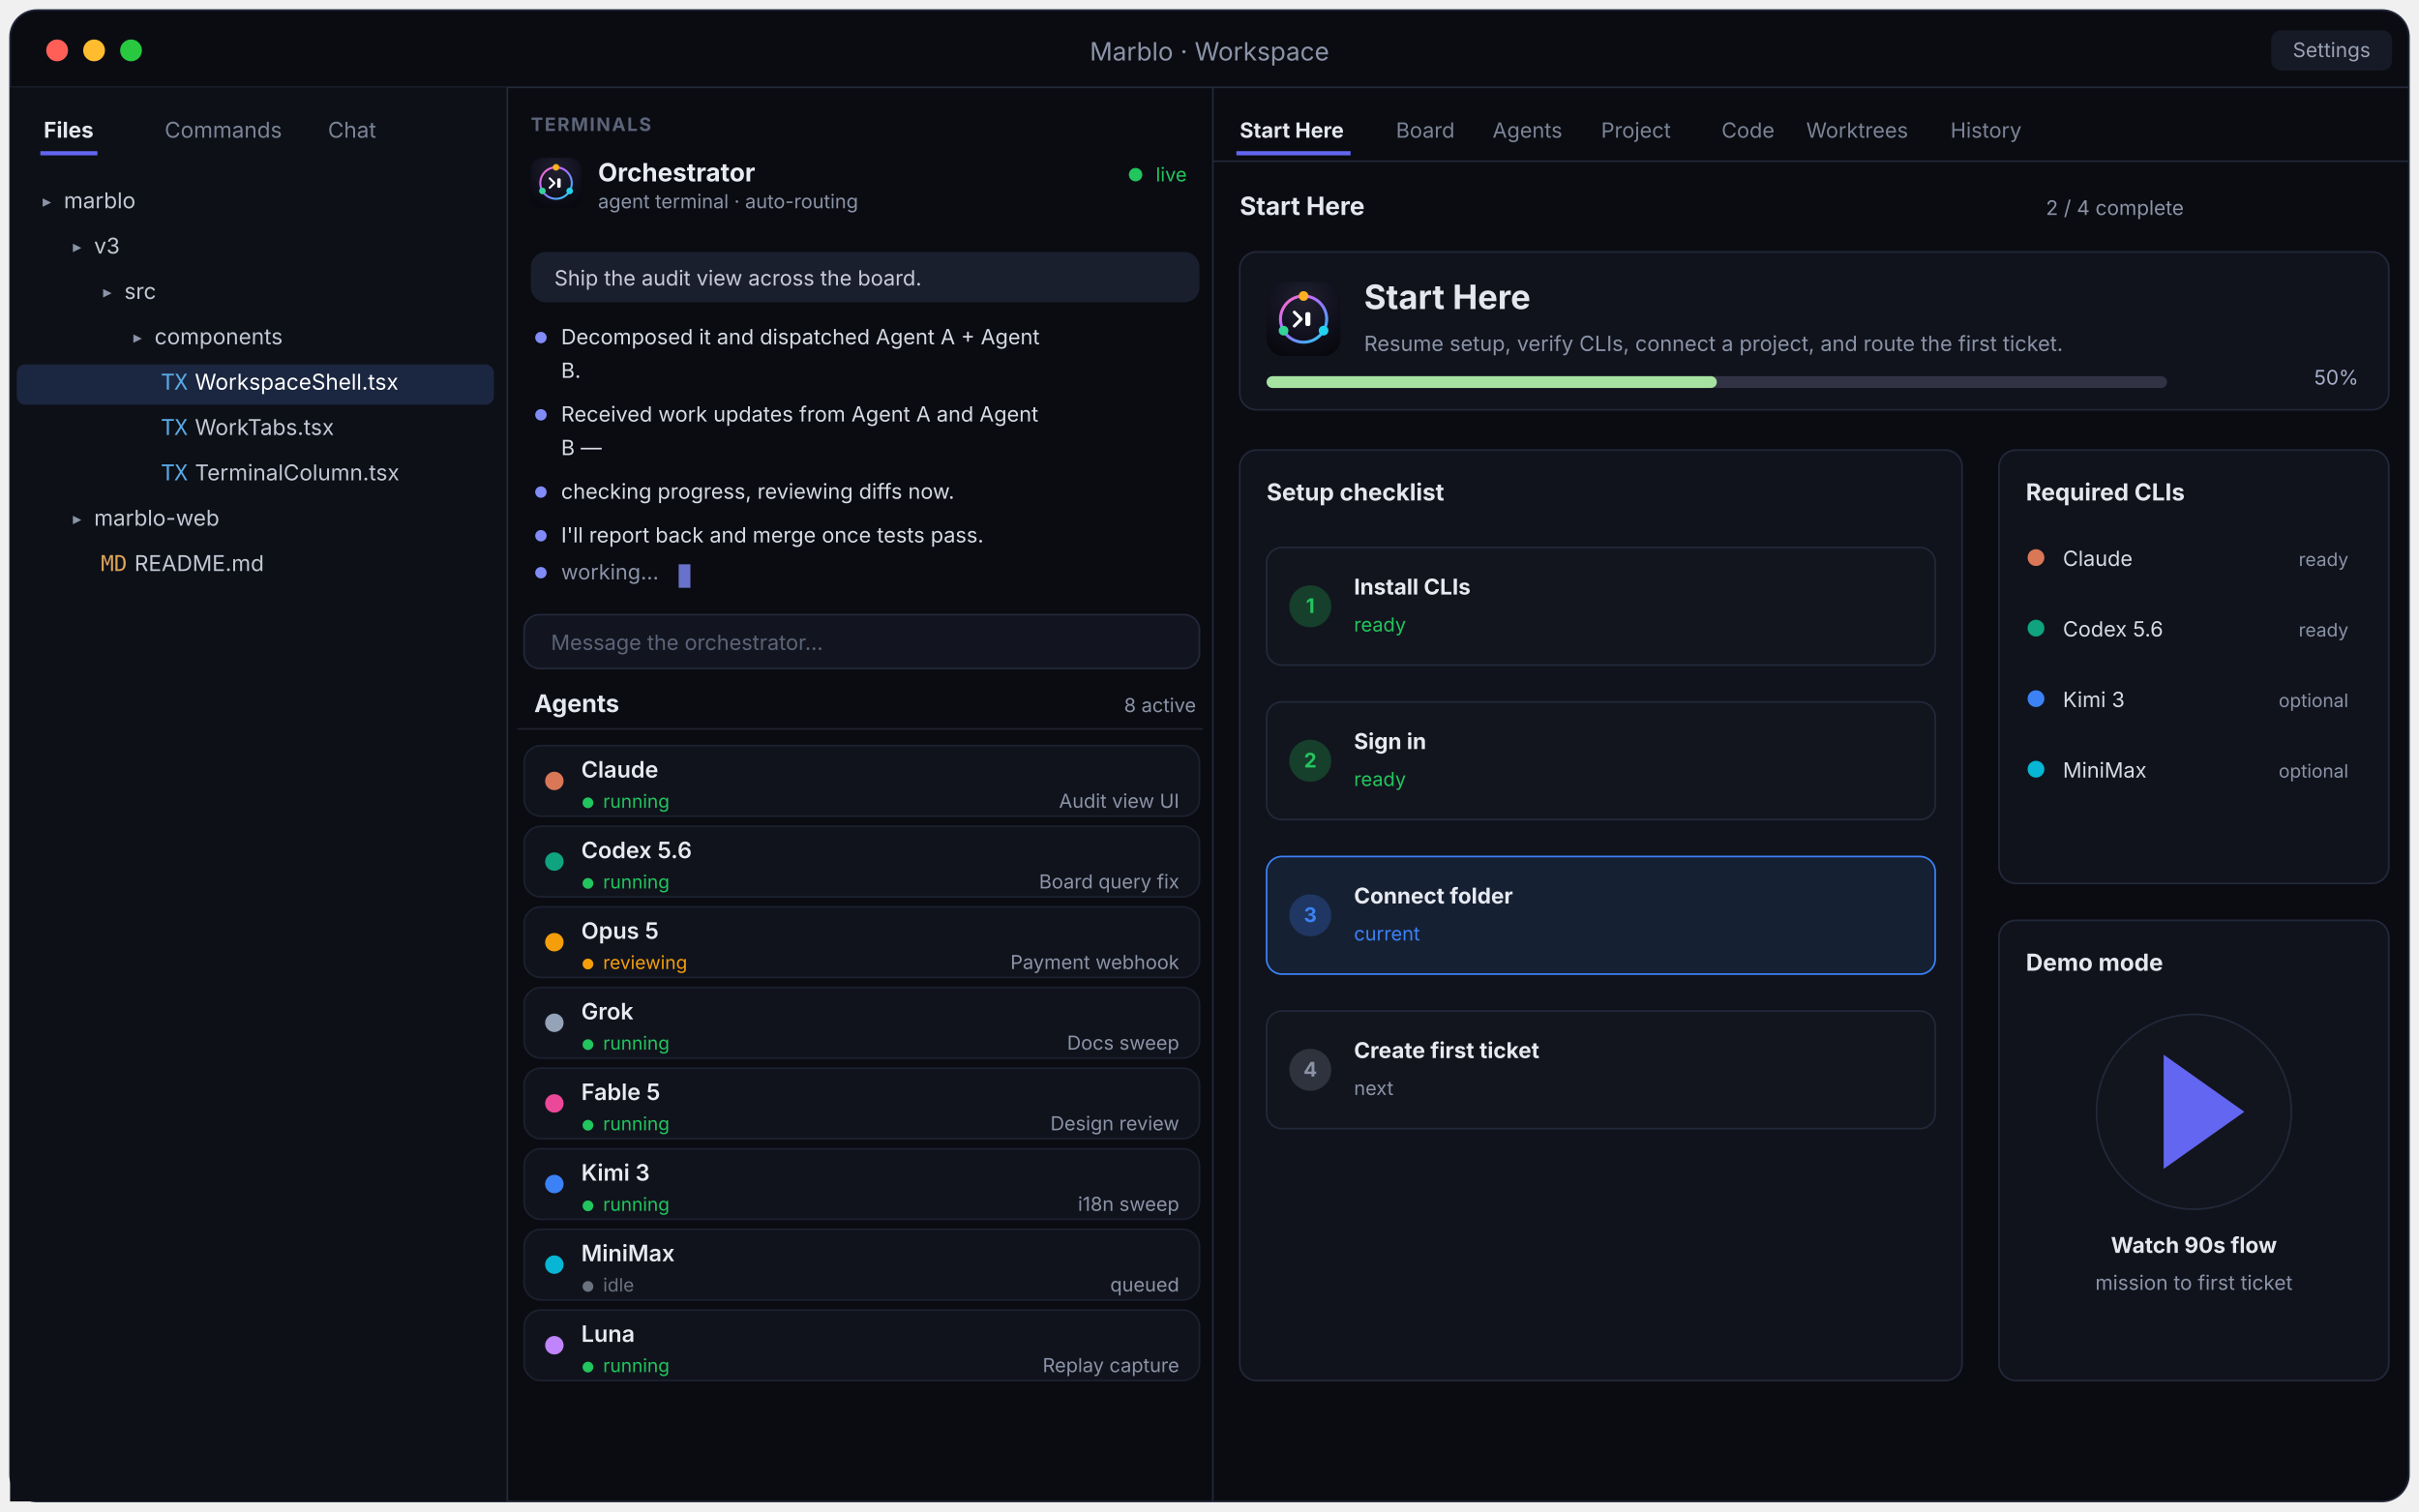
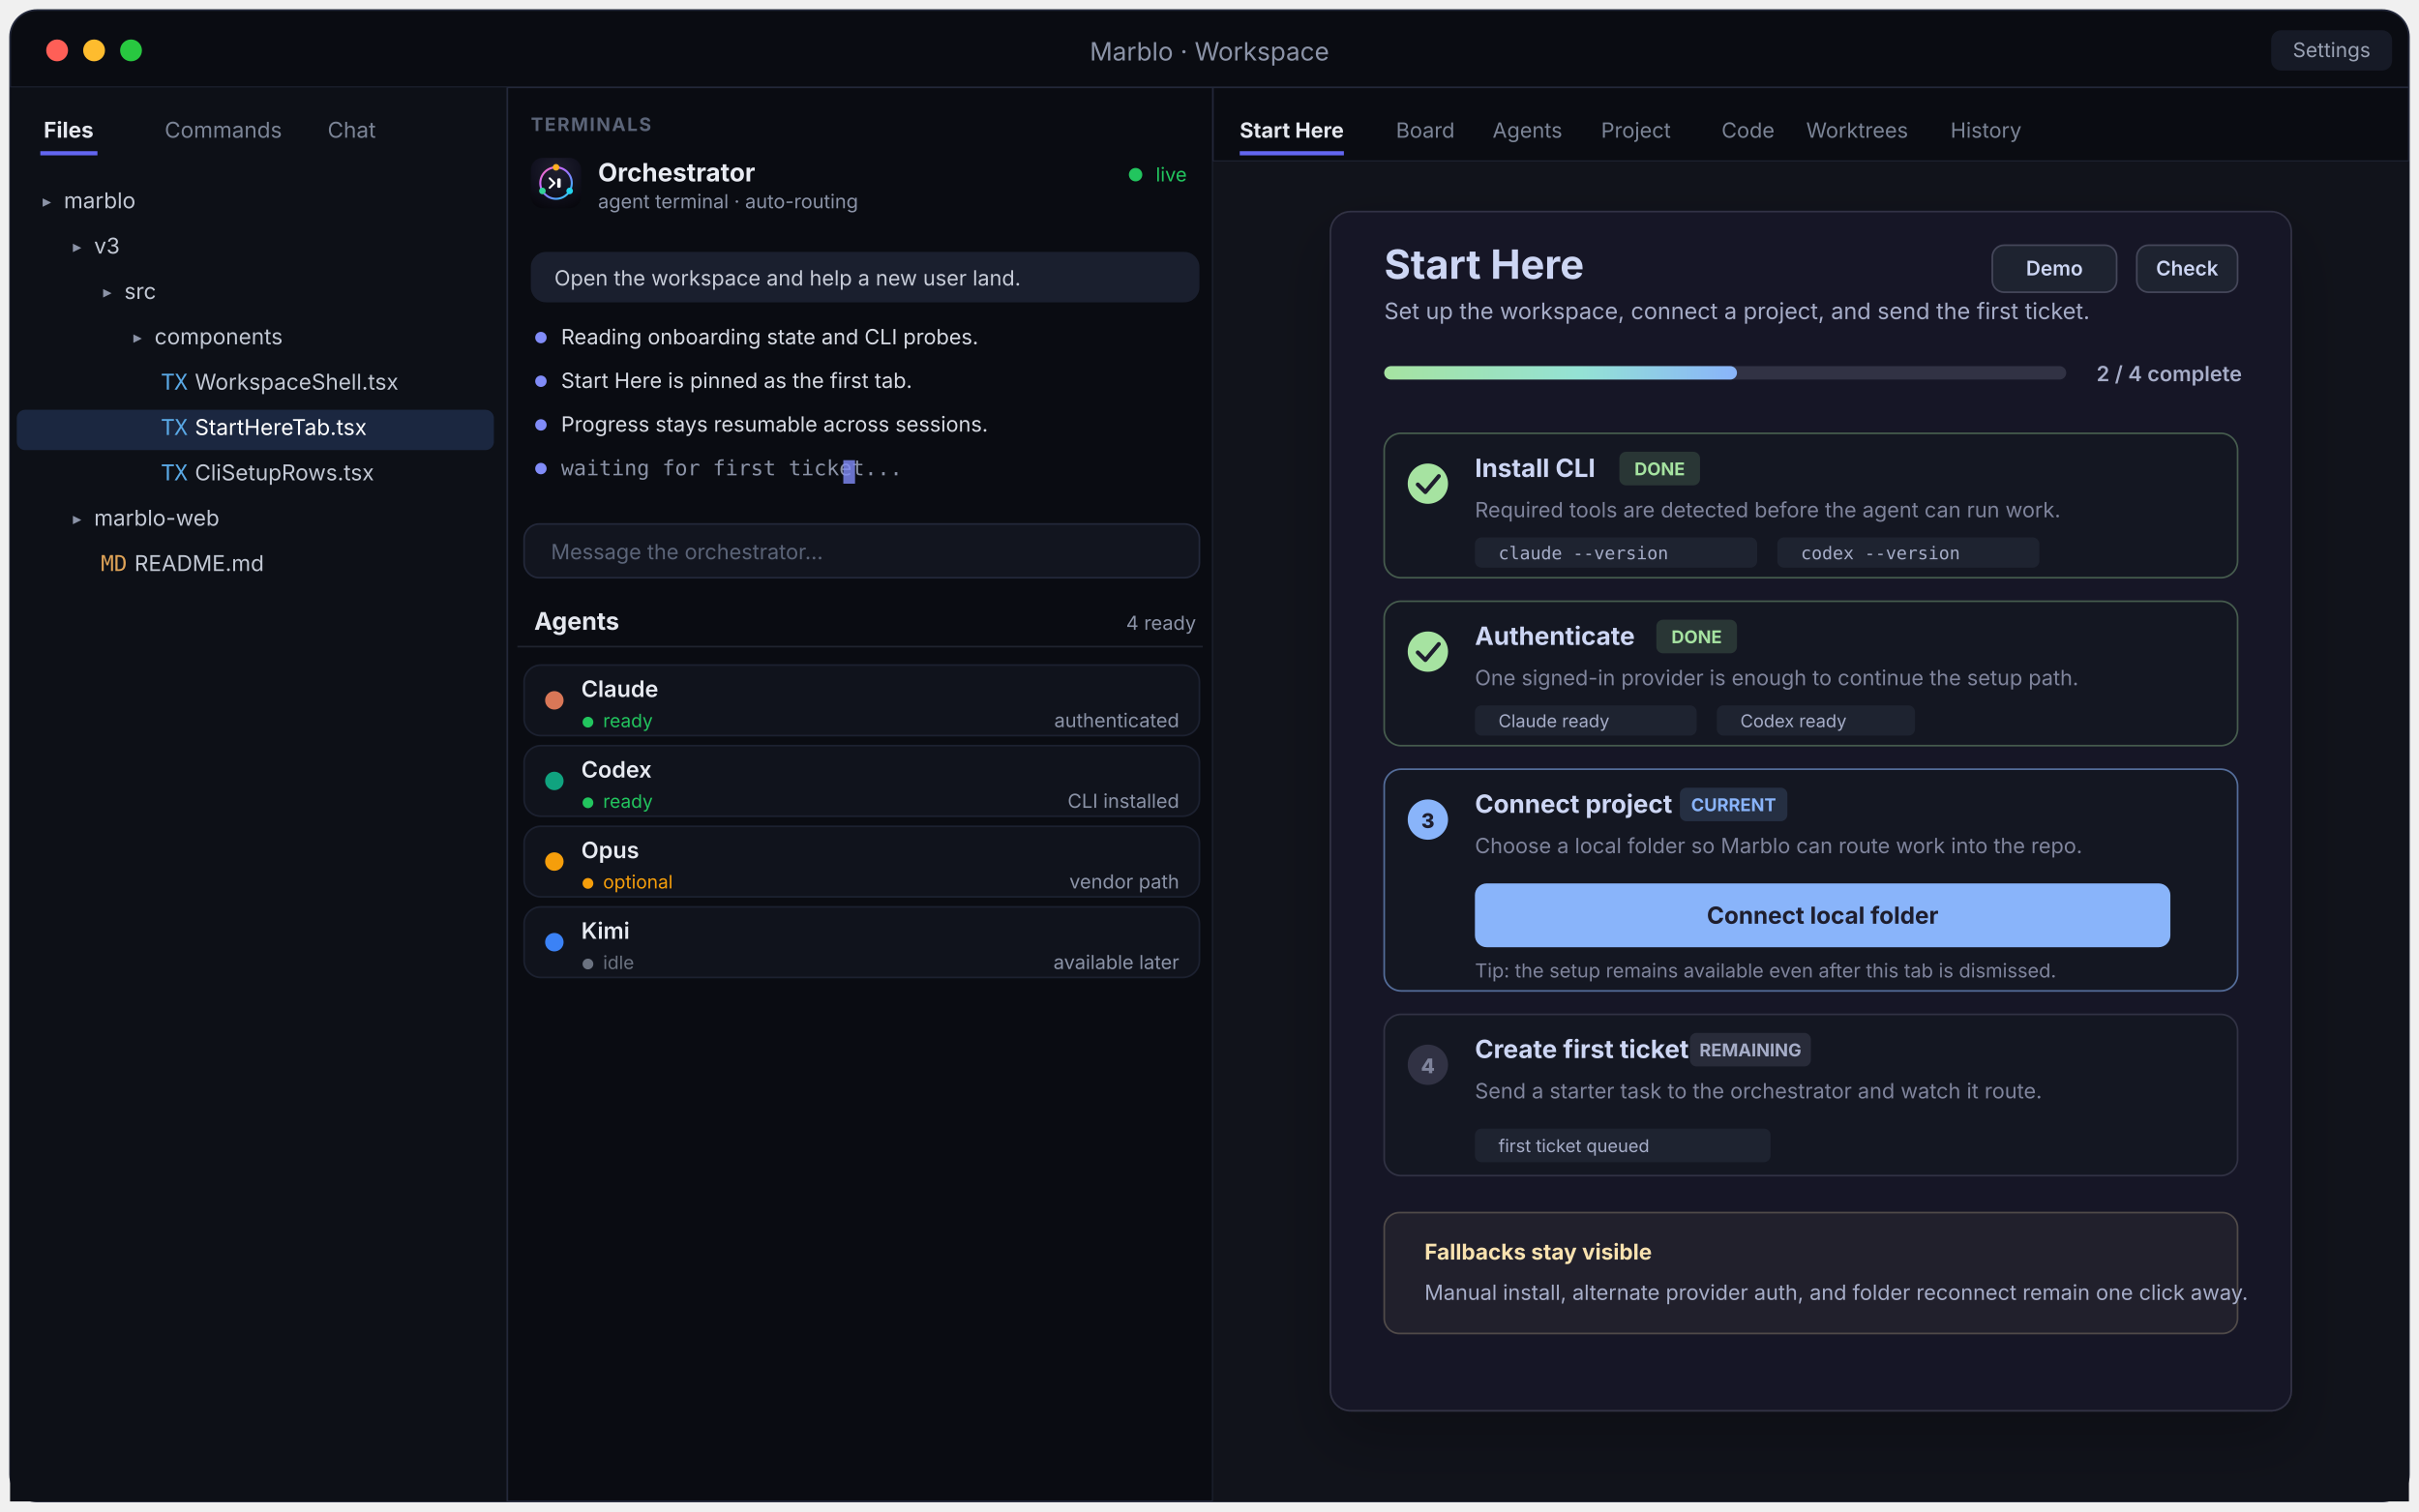
- <svg xmlns="http://www.w3.org/2000/svg" viewBox="0 0 1440 900" width="1440" height="900">
+ <svg xmlns="http://www.w3.org/2000/svg" viewBox="0 0 1440 900" width="1440" height="900" role="img" aria-labelledby="title desc">
+   <defs>
+     <radialGradient id="markBg" cx="50%" cy="24%" r="80%">
+       <stop offset="0%" stop-color="#20202f" />
+       <stop offset="55%" stop-color="#121220" />
+       <stop offset="100%" stop-color="#08080e" />
+     </radialGradient>
+     <linearGradient id="markSpec" gradientUnits="userSpaceOnUse" x1="14" y1="12" x2="50" y2="52">
+       <stop offset="0" stop-color="#ff6fb5" />
+       <stop offset="0.3" stop-color="#c86bff" />
+       <stop offset="0.55" stop-color="#8a7cff" />
+       <stop offset="0.8" stop-color="#4aa8ff" />
+       <stop offset="1" stop-color="#38e0e8" />
+     </linearGradient>
+     <linearGradient id="progress" x1="0" y1="0" x2="1" y2="0">
+       <stop offset="0%" stop-color="#a6e3a1" />
+       <stop offset="56%" stop-color="#94e2d5" />
+       <stop offset="100%" stop-color="#89b4fa" />
+     </linearGradient>
+     <filter id="softShadow" x="-10%" y="-10%" width="120%" height="130%">
+       <feDropShadow dx="0" dy="16" stdDeviation="18" flood-color="#000000" flood-opacity="0.24" />
+     </filter>
+   </defs>
  <rect x="6" y="6" width="1428" height="888" rx="16" fill="#0a0c12" stroke="#23283a" />
  <circle cx="34" cy="30" r="6.5" fill="#ff5f57" />
  <circle cx="56" cy="30" r="6.5" fill="#febc2e" />
  <circle cx="78" cy="30" r="6.5" fill="#28c840" />
  <text x="720" y="36" text-anchor="middle" font-size="15" fill="#8b93a7" font-family="system-ui,-apple-system,'Segoe UI',sans-serif">Marblo · Workspace</text>
  <rect x="1352" y="18" width="72" height="24" rx="6" fill="#161a26" />
  <text x="1388" y="34" text-anchor="middle" font-size="12" fill="#9aa2b4" font-family="system-ui,-apple-system,'Segoe UI',sans-serif">Settings</text>
  <line x1="6" y1="52" x2="1434" y2="52" stroke="#23283a" />
  <rect x="6" y="52" width="296" height="842" fill="#0d1017" />
  <line x1="302" y1="52" x2="302" y2="894" stroke="#23283a" />
  <text x="26" y="82" font-size="13" font-weight="700" fill="#e4e7ee" font-family="system-ui,-apple-system,'Segoe UI',sans-serif">Files</text>
  <rect x="24" y="90" width="34" height="2.5" fill="#6366f1" />
  <text x="98" y="82" font-size="13" fill="#7b8496" font-family="system-ui,-apple-system,'Segoe UI',sans-serif">Commands</text>
-   <text x="195.2" y="82" font-size="13" fill="#7b8496" font-family="system-ui,-apple-system,'Segoe UI',sans-serif">Chat</text>
+   <text x="195" y="82" font-size="13" fill="#7b8496" font-family="system-ui,-apple-system,'Segoe UI',sans-serif">Chat</text>
  <text x="24" y="124" font-size="13" fill="#8b93a7" font-family="ui-monospace,'SF Mono',Menlo,monospace">▸</text>
  <text x="38" y="124" font-size="13" fill="#c2c8d4" font-family="system-ui,-apple-system,'Segoe UI',sans-serif">marblo</text>
  <text x="42" y="151" font-size="13" fill="#8b93a7" font-family="ui-monospace,'SF Mono',Menlo,monospace">▸</text>
  <text x="56" y="151" font-size="13" fill="#c2c8d4" font-family="system-ui,-apple-system,'Segoe UI',sans-serif">v3</text>
  <text x="60" y="178" font-size="13" fill="#8b93a7" font-family="ui-monospace,'SF Mono',Menlo,monospace">▸</text>
  <text x="74" y="178" font-size="13" fill="#c2c8d4" font-family="system-ui,-apple-system,'Segoe UI',sans-serif">src</text>
  <text x="78" y="205" font-size="13" fill="#8b93a7" font-family="ui-monospace,'SF Mono',Menlo,monospace">▸</text>
  <text x="92" y="205" font-size="13" fill="#c2c8d4" font-family="system-ui,-apple-system,'Segoe UI',sans-serif">components</text>
-   <rect x="10" y="217" width="284" height="24" rx="5" fill="#1b2740" />
  <text x="96" y="232" font-size="13" fill="#5aa9e6" font-family="ui-monospace,'SF Mono',Menlo,monospace">TX</text>
-   <text x="116" y="232" font-size="13" fill="#fff" font-family="system-ui,-apple-system,'Segoe UI',sans-serif">WorkspaceShell.tsx</text>
+   <text x="116" y="232" font-size="13" fill="#c2c8d4" font-family="system-ui,-apple-system,'Segoe UI',sans-serif">WorkspaceShell.tsx</text>
+   <rect x="10" y="244" width="284" height="24" rx="5" fill="#1b2740" />
  <text x="96" y="259" font-size="13" fill="#5aa9e6" font-family="ui-monospace,'SF Mono',Menlo,monospace">TX</text>
-   <text x="116" y="259" font-size="13" fill="#c2c8d4" font-family="system-ui,-apple-system,'Segoe UI',sans-serif">WorkTabs.tsx</text>
+   <text x="116" y="259" font-size="13" fill="#fff" font-family="system-ui,-apple-system,'Segoe UI',sans-serif">StartHereTab.tsx</text>
  <text x="96" y="286" font-size="13" fill="#5aa9e6" font-family="ui-monospace,'SF Mono',Menlo,monospace">TX</text>
-   <text x="116" y="286" font-size="13" fill="#c2c8d4" font-family="system-ui,-apple-system,'Segoe UI',sans-serif">TerminalColumn.tsx</text>
+   <text x="116" y="286" font-size="13" fill="#c2c8d4" font-family="system-ui,-apple-system,'Segoe UI',sans-serif">CliSetupRows.tsx</text>
  <text x="42" y="313" font-size="13" fill="#8b93a7" font-family="ui-monospace,'SF Mono',Menlo,monospace">▸</text>
  <text x="56" y="313" font-size="13" fill="#c2c8d4" font-family="system-ui,-apple-system,'Segoe UI',sans-serif">marblo-web</text>
  <text x="60" y="340" font-size="13" fill="#e0a458" font-family="ui-monospace,'SF Mono',Menlo,monospace">MD</text>
  <text x="80" y="340" font-size="13" fill="#c2c8d4" font-family="system-ui,-apple-system,'Segoe UI',sans-serif">README.md</text>
  <line x1="722" y1="52" x2="722" y2="894" stroke="#23283a" />
  <text x="316" y="78" font-size="11" font-weight="700" letter-spacing="0.08em" fill="#5b6478" font-family="system-ui,-apple-system,'Segoe UI',sans-serif">TERMINALS</text>
  <svg x="316" y="94" width="30" height="30" viewBox="0 0 64 64">
-     <defs>
-       <radialGradient id="mbg-316-94" cx="50%" cy="24%" r="80%">
-         <stop offset="0%" stop-color="#20202f" />
-         <stop offset="55%" stop-color="#121220" />
-         <stop offset="100%" stop-color="#08080e" />
-       </radialGradient>
-       <linearGradient id="mspec-316-94" gradientUnits="userSpaceOnUse" x1="14" y1="12" x2="50" y2="52">
-         <stop offset="0" stop-color="#FF6FB5" />
-         <stop offset="0.3" stop-color="#C86BFF" />
-         <stop offset="0.55" stop-color="#8A7CFF" />
-         <stop offset="0.8" stop-color="#4AA8FF" />
-         <stop offset="1" stop-color="#38E0E8" />
-       </linearGradient>
-     </defs>
-     <rect width="64" height="64" rx="15" fill="url(#mbg-316-94)" />
-     <circle cx="32" cy="32" r="20" fill="none" stroke="url(#mspec-316-94)" stroke-width="2.6" />
+     <rect width="64" height="64" rx="15" fill="url(#markBg)" />
+     <circle cx="32" cy="32" r="20" fill="none" stroke="url(#markSpec)" stroke-width="2.6" />
    <path d="M24 26 L30 32 L24 38" fill="none" stroke="#fff" stroke-width="2.6" stroke-linecap="round" stroke-linejoin="round" />
    <rect x="33.5" y="26" width="4.4" height="12" rx="1.6" fill="#fff" />
-     <circle cx="32" cy="12" r="4.2" fill="#FFB020" />
-     <circle cx="49.3" cy="42" r="4.2" fill="#22D3EE" />
-     <circle cx="14.7" cy="42" r="4.2" fill="#34D399" />
+     <circle cx="32" cy="12" r="4.2" fill="#ffb020" />
+     <circle cx="49.3" cy="42" r="4.2" fill="#22d3ee" />
+     <circle cx="14.7" cy="42" r="4.2" fill="#34d399" />
  </svg>
  <text x="356" y="108" font-size="15" font-weight="700" fill="#e8ebf2" font-family="system-ui,-apple-system,'Segoe UI',sans-serif">Orchestrator</text>
  <text x="356" y="124" font-size="11.5" fill="#8b93a7" font-family="system-ui,-apple-system,'Segoe UI',sans-serif">agent terminal · auto-routing</text>
  <circle cx="676" cy="104" r="4" fill="#22c55e" />
  <text x="688" y="108" font-size="11.5" fill="#22c55e" font-family="system-ui,-apple-system,'Segoe UI',sans-serif">live</text>
  <rect x="316" y="150" width="398" height="30" rx="9" fill="#1a1f2e" />
-   <text x="330" y="170" font-size="12.5" fill="#c7ccd8" font-family="system-ui,-apple-system,'Segoe UI',sans-serif">Ship the audit view across the board.</text>
+   <text x="330" y="170" font-size="12.5" fill="#c7ccd8" font-family="system-ui,-apple-system,'Segoe UI',sans-serif">Open the workspace and help a new user land.</text>
  <circle cx="322" cy="201" r="3.4" fill="#818cf8" />
-   <text x="334" y="205" font-size="12.5" fill="#d7dbe4" font-family="system-ui,-apple-system,'Segoe UI',sans-serif">Decomposed it and dispatched Agent A + Agent</text>
-   <circle cx="322" cy="247" r="3.4" fill="#818cf8" />
-   <text x="334" y="251" font-size="12.5" fill="#d7dbe4" font-family="system-ui,-apple-system,'Segoe UI',sans-serif">Received work updates from Agent A and Agent</text>
-   <circle cx="322" cy="293" r="3.4" fill="#818cf8" />
-   <text x="334" y="297" font-size="12.5" fill="#d7dbe4" font-family="system-ui,-apple-system,'Segoe UI',sans-serif">checking progress, reviewing diffs now.</text>
-   <circle cx="322" cy="319" r="3.4" fill="#818cf8" />
-   <text x="334" y="323" font-size="12.5" fill="#d7dbe4" font-family="system-ui,-apple-system,'Segoe UI',sans-serif">I'll report back and merge once tests pass.</text>
-   <circle cx="322" cy="341" r="3.4" fill="#818cf8" />
-   <text x="334" y="345" font-size="12.5" fill="#8b93a7" font-family="system-ui,-apple-system,'Segoe UI',sans-serif">working…</text>
-   <text x="334" y="225" font-size="12.5" fill="#d7dbe4" font-family="system-ui,-apple-system,'Segoe UI',sans-serif">B.</text>
-   <text x="334" y="271" font-size="12.5" fill="#d7dbe4" font-family="system-ui,-apple-system,'Segoe UI',sans-serif">B —</text>
-   <rect x="404" y="336" width="7" height="14" fill="#818cf8" opacity="0.8" />
-   <rect x="312" y="366" width="402" height="32" rx="9" fill="#12151f" stroke="#23283a" />
-   <text x="328" y="387" font-size="12.5" fill="#5b6478" font-family="system-ui,-apple-system,'Segoe UI',sans-serif">Message the orchestrator…</text>
-   <text x="318" y="424" font-size="14.5" font-weight="700" fill="#e4e7ee" font-family="system-ui,-apple-system,'Segoe UI',sans-serif">Agents</text>
-   <text x="712" y="424" text-anchor="end" font-size="11.5" fill="#8b93a7" font-family="system-ui,-apple-system,'Segoe UI',sans-serif">8 active</text>
-   <line x1="308" y1="434" x2="716" y2="434" stroke="#20242f" />
+   <text x="334" y="205" font-size="12.5" fill="#d7dbe4" font-family="system-ui,-apple-system,'Segoe UI',sans-serif">Reading onboarding state and CLI probes.</text>
+   <circle cx="322" cy="227" r="3.4" fill="#818cf8" />
+   <text x="334" y="231" font-size="12.5" fill="#d7dbe4" font-family="system-ui,-apple-system,'Segoe UI',sans-serif">Start Here is pinned as the first tab.</text>
+   <circle cx="322" cy="253" r="3.4" fill="#818cf8" />
+   <text x="334" y="257" font-size="12.5" fill="#d7dbe4" font-family="system-ui,-apple-system,'Segoe UI',sans-serif">Progress stays resumable across sessions.</text>
+   <circle cx="322" cy="279" r="3.4" fill="#818cf8" />
+   <text x="334" y="283" font-size="12.5" fill="#8b93a7" font-family="ui-monospace,'SF Mono',Menlo,monospace">waiting for first ticket...</text>
+   <rect x="502" y="274" width="7" height="14" fill="#818cf8" opacity="0.8" />
+   <rect x="312" y="312" width="402" height="32" rx="9" fill="#12151f" stroke="#23283a" />
+   <text x="328" y="333" font-size="12.5" fill="#5b6478" font-family="system-ui,-apple-system,'Segoe UI',sans-serif">Message the orchestrator...</text>
+   <text x="318" y="375" font-size="14.5" font-weight="700" fill="#e4e7ee" font-family="system-ui,-apple-system,'Segoe UI',sans-serif">Agents</text>
+   <text x="712" y="375" text-anchor="end" font-size="11.5" fill="#8b93a7" font-family="system-ui,-apple-system,'Segoe UI',sans-serif">4 ready</text>
+   <line x1="308" y1="385" x2="716" y2="385" stroke="#20242f" />
+   <rect x="312" y="396" width="402" height="42" rx="10" fill="#10131c" stroke="#1c2130" />
+   <circle cx="330" cy="417" r="5.5" fill="#d97757" />
+   <text x="346" y="415" font-size="13.5" font-weight="600" fill="#e7eaf1" font-family="system-ui,-apple-system,'Segoe UI',sans-serif">Claude</text>
+   <circle cx="350" cy="430" r="3.2" fill="#22c55e" />
+   <text x="359" y="433" font-size="11" fill="#22c55e" font-family="system-ui,-apple-system,'Segoe UI',sans-serif">ready</text>
+   <text x="702" y="433" text-anchor="end" font-size="11.5" fill="#8b93a7" font-family="system-ui,-apple-system,'Segoe UI',sans-serif">authenticated</text>
  <rect x="312" y="444" width="402" height="42" rx="10" fill="#10131c" stroke="#1c2130" />
-   <circle cx="330" cy="465" r="5.5" fill="#d97757" />
-   <text x="346" y="463" font-size="13.5" font-weight="600" fill="#e7eaf1" font-family="system-ui,-apple-system,'Segoe UI',sans-serif">Claude</text>
+   <circle cx="330" cy="465" r="5.5" fill="#10a37f" />
+   <text x="346" y="463" font-size="13.5" font-weight="600" fill="#e7eaf1" font-family="system-ui,-apple-system,'Segoe UI',sans-serif">Codex</text>
  <circle cx="350" cy="478" r="3.2" fill="#22c55e" />
-   <text x="359" y="481" font-size="11" fill="#22c55e" font-family="system-ui,-apple-system,'Segoe UI',sans-serif">running</text>
-   <text x="702" y="481" text-anchor="end" font-size="11.5" fill="#8b93a7" font-family="system-ui,-apple-system,'Segoe UI',sans-serif">Audit view UI</text>
+   <text x="359" y="481" font-size="11" fill="#22c55e" font-family="system-ui,-apple-system,'Segoe UI',sans-serif">ready</text>
+   <text x="702" y="481" text-anchor="end" font-size="11.5" fill="#8b93a7" font-family="system-ui,-apple-system,'Segoe UI',sans-serif">CLI installed</text>
  <rect x="312" y="492" width="402" height="42" rx="10" fill="#10131c" stroke="#1c2130" />
-   <circle cx="330" cy="513" r="5.5" fill="#10a37f" />
-   <text x="346" y="511" font-size="13.5" font-weight="600" fill="#e7eaf1" font-family="system-ui,-apple-system,'Segoe UI',sans-serif">Codex 5.6</text>
-   <circle cx="350" cy="526" r="3.2" fill="#22c55e" />
-   <text x="359" y="529" font-size="11" fill="#22c55e" font-family="system-ui,-apple-system,'Segoe UI',sans-serif">running</text>
-   <text x="702" y="529" text-anchor="end" font-size="11.5" fill="#8b93a7" font-family="system-ui,-apple-system,'Segoe UI',sans-serif">Board query fix</text>
+   <circle cx="330" cy="513" r="5.5" fill="#f59e0b" />
+   <text x="346" y="511" font-size="13.5" font-weight="600" fill="#e7eaf1" font-family="system-ui,-apple-system,'Segoe UI',sans-serif">Opus</text>
+   <circle cx="350" cy="526" r="3.2" fill="#f59e0b" />
+   <text x="359" y="529" font-size="11" fill="#f59e0b" font-family="system-ui,-apple-system,'Segoe UI',sans-serif">optional</text>
+   <text x="702" y="529" text-anchor="end" font-size="11.5" fill="#8b93a7" font-family="system-ui,-apple-system,'Segoe UI',sans-serif">vendor path</text>
  <rect x="312" y="540" width="402" height="42" rx="10" fill="#10131c" stroke="#1c2130" />
-   <circle cx="330" cy="561" r="5.5" fill="#f59e0b" />
-   <text x="346" y="559" font-size="13.5" font-weight="600" fill="#e7eaf1" font-family="system-ui,-apple-system,'Segoe UI',sans-serif">Opus 5</text>
-   <circle cx="350" cy="574" r="3.2" fill="#f59e0b" />
-   <text x="359" y="577" font-size="11" fill="#f59e0b" font-family="system-ui,-apple-system,'Segoe UI',sans-serif">reviewing</text>
-   <text x="702" y="577" text-anchor="end" font-size="11.5" fill="#8b93a7" font-family="system-ui,-apple-system,'Segoe UI',sans-serif">Payment webhook</text>
-   <rect x="312" y="588" width="402" height="42" rx="10" fill="#10131c" stroke="#1c2130" />
-   <circle cx="330" cy="609" r="5.5" fill="#94a3b8" />
-   <text x="346" y="607" font-size="13.5" font-weight="600" fill="#e7eaf1" font-family="system-ui,-apple-system,'Segoe UI',sans-serif">Grok</text>
-   <circle cx="350" cy="622" r="3.2" fill="#22c55e" />
-   <text x="359" y="625" font-size="11" fill="#22c55e" font-family="system-ui,-apple-system,'Segoe UI',sans-serif">running</text>
-   <text x="702" y="625" text-anchor="end" font-size="11.5" fill="#8b93a7" font-family="system-ui,-apple-system,'Segoe UI',sans-serif">Docs sweep</text>
-   <rect x="312" y="636" width="402" height="42" rx="10" fill="#10131c" stroke="#1c2130" />
-   <circle cx="330" cy="657" r="5.5" fill="#ec4899" />
-   <text x="346" y="655" font-size="13.5" font-weight="600" fill="#e7eaf1" font-family="system-ui,-apple-system,'Segoe UI',sans-serif">Fable 5</text>
-   <circle cx="350" cy="670" r="3.2" fill="#22c55e" />
-   <text x="359" y="673" font-size="11" fill="#22c55e" font-family="system-ui,-apple-system,'Segoe UI',sans-serif">running</text>
-   <text x="702" y="673" text-anchor="end" font-size="11.5" fill="#8b93a7" font-family="system-ui,-apple-system,'Segoe UI',sans-serif">Design review</text>
-   <rect x="312" y="684" width="402" height="42" rx="10" fill="#10131c" stroke="#1c2130" />
-   <circle cx="330" cy="705" r="5.5" fill="#3b82f6" />
-   <text x="346" y="703" font-size="13.5" font-weight="600" fill="#e7eaf1" font-family="system-ui,-apple-system,'Segoe UI',sans-serif">Kimi 3</text>
-   <circle cx="350" cy="718" r="3.2" fill="#22c55e" />
-   <text x="359" y="721" font-size="11" fill="#22c55e" font-family="system-ui,-apple-system,'Segoe UI',sans-serif">running</text>
-   <text x="702" y="721" text-anchor="end" font-size="11.5" fill="#8b93a7" font-family="system-ui,-apple-system,'Segoe UI',sans-serif">i18n sweep</text>
-   <rect x="312" y="732" width="402" height="42" rx="10" fill="#10131c" stroke="#1c2130" />
-   <circle cx="330" cy="753" r="5.5" fill="#06b6d4" />
-   <text x="346" y="751" font-size="13.5" font-weight="600" fill="#e7eaf1" font-family="system-ui,-apple-system,'Segoe UI',sans-serif">MiniMax</text>
-   <circle cx="350" cy="766" r="3.2" fill="#6b7280" />
-   <text x="359" y="769" font-size="11" fill="#6b7280" font-family="system-ui,-apple-system,'Segoe UI',sans-serif">idle</text>
-   <text x="702" y="769" text-anchor="end" font-size="11.5" fill="#8b93a7" font-family="system-ui,-apple-system,'Segoe UI',sans-serif">queued</text>
-   <rect x="312" y="780" width="402" height="42" rx="10" fill="#10131c" stroke="#1c2130" />
-   <circle cx="330" cy="801" r="5.5" fill="#c084fc" />
-   <text x="346" y="799" font-size="13.5" font-weight="600" fill="#e7eaf1" font-family="system-ui,-apple-system,'Segoe UI',sans-serif">Luna</text>
-   <circle cx="350" cy="814" r="3.2" fill="#22c55e" />
-   <text x="359" y="817" font-size="11" fill="#22c55e" font-family="system-ui,-apple-system,'Segoe UI',sans-serif">running</text>
-   <text x="702" y="817" text-anchor="end" font-size="11.5" fill="#8b93a7" font-family="system-ui,-apple-system,'Segoe UI',sans-serif">Replay capture</text>
+   <circle cx="330" cy="561" r="5.5" fill="#3b82f6" />
+   <text x="346" y="559" font-size="13.5" font-weight="600" fill="#e7eaf1" font-family="system-ui,-apple-system,'Segoe UI',sans-serif">Kimi</text>
+   <circle cx="350" cy="574" r="3.2" fill="#6b7280" />
+   <text x="359" y="577" font-size="11" fill="#6b7280" font-family="system-ui,-apple-system,'Segoe UI',sans-serif">idle</text>
+   <text x="702" y="577" text-anchor="end" font-size="11.5" fill="#8b93a7" font-family="system-ui,-apple-system,'Segoe UI',sans-serif">available later</text>
  <text x="738" y="82" font-size="12.5" font-weight="700" fill="#e4e7ee" font-family="system-ui,-apple-system,'Segoe UI',sans-serif">Start Here</text>
-   <rect x="736" y="90" width="68" height="2.5" fill="#6366f1" />
-   <text x="831" y="82" font-size="12.5" font-weight="400" fill="#7b8496" font-family="system-ui,-apple-system,'Segoe UI',sans-serif">Board</text>
-   <text x="888.5" y="82" font-size="12.5" font-weight="400" fill="#7b8496" font-family="system-ui,-apple-system,'Segoe UI',sans-serif">Agents</text>
-   <text x="953.1" y="82" font-size="12.5" font-weight="400" fill="#7b8496" font-family="system-ui,-apple-system,'Segoe UI',sans-serif">Project</text>
-   <text x="1024.8" y="82" font-size="12.5" font-weight="400" fill="#7b8496" font-family="system-ui,-apple-system,'Segoe UI',sans-serif">Code</text>
-   <text x="1075.2" y="82" font-size="12.5" font-weight="400" fill="#7b8496" font-family="system-ui,-apple-system,'Segoe UI',sans-serif">Worktrees</text>
-   <text x="1161.1" y="82" font-size="12.5" font-weight="400" fill="#7b8496" font-family="system-ui,-apple-system,'Segoe UI',sans-serif">History</text>
+   <rect x="738" y="90" width="62" height="2.5" fill="#6366f1" />
+   <text x="831" y="82" font-size="12.5" fill="#7b8496" font-family="system-ui,-apple-system,'Segoe UI',sans-serif">Board</text>
+   <text x="888.5" y="82" font-size="12.5" fill="#7b8496" font-family="system-ui,-apple-system,'Segoe UI',sans-serif">Agents</text>
+   <text x="953.1" y="82" font-size="12.5" fill="#7b8496" font-family="system-ui,-apple-system,'Segoe UI',sans-serif">Project</text>
+   <text x="1024.8" y="82" font-size="12.5" fill="#7b8496" font-family="system-ui,-apple-system,'Segoe UI',sans-serif">Code</text>
+   <text x="1075.2" y="82" font-size="12.5" fill="#7b8496" font-family="system-ui,-apple-system,'Segoe UI',sans-serif">Worktrees</text>
+   <text x="1161.1" y="82" font-size="12.5" fill="#7b8496" font-family="system-ui,-apple-system,'Segoe UI',sans-serif">History</text>
  <line x1="722" y1="96" x2="1434" y2="96" stroke="#23283a" />
-   <text x="738" y="128" font-size="15" font-weight="700" fill="#e4e7ee" font-family="system-ui,-apple-system,'Segoe UI',sans-serif">Start Here</text>
-   <text x="1300" y="128" text-anchor="end" font-size="12" fill="#8b93a7" font-family="system-ui,-apple-system,'Segoe UI',sans-serif">2 / 4 complete</text>
-   <rect x="738" y="150" width="684" height="94" rx="10" fill="#10131c" stroke="#23283a" />
-   <svg x="754" y="168" width="44" height="44" viewBox="0 0 64 64">
-     <defs>
-       <radialGradient id="mbg-754-168" cx="50%" cy="24%" r="80%">
-         <stop offset="0%" stop-color="#20202f" />
-         <stop offset="55%" stop-color="#121220" />
-         <stop offset="100%" stop-color="#08080e" />
-       </radialGradient>
-       <linearGradient id="mspec-754-168" gradientUnits="userSpaceOnUse" x1="14" y1="12" x2="50" y2="52">
-         <stop offset="0" stop-color="#FF6FB5" />
-         <stop offset="0.3" stop-color="#C86BFF" />
-         <stop offset="0.55" stop-color="#8A7CFF" />
-         <stop offset="0.8" stop-color="#4AA8FF" />
-         <stop offset="1" stop-color="#38E0E8" />
-       </linearGradient>
-     </defs>
-     <rect width="64" height="64" rx="15" fill="url(#mbg-754-168)" />
-     <circle cx="32" cy="32" r="20" fill="none" stroke="url(#mspec-754-168)" stroke-width="2.6" />
-     <path d="M24 26 L30 32 L24 38" fill="none" stroke="#fff" stroke-width="2.6" stroke-linecap="round" stroke-linejoin="round" />
-     <rect x="33.5" y="26" width="4.4" height="12" rx="1.6" fill="#fff" />
-     <circle cx="32" cy="12" r="4.2" fill="#FFB020" />
-     <circle cx="49.3" cy="42" r="4.2" fill="#22D3EE" />
-     <circle cx="14.7" cy="42" r="4.2" fill="#34D399" />
-   </svg>
-   <text x="812" y="184" font-size="20" font-weight="700" fill="#e4e7ee" font-family="system-ui,-apple-system,'Segoe UI',sans-serif">Start Here</text>
-   <text x="812" y="209" font-size="12.5" fill="#8b93a7" font-family="system-ui,-apple-system,'Segoe UI',sans-serif">Resume setup, verify CLIs, connect a project, and route the first ticket.</text>
-   <rect x="754" y="224" width="536" height="7" rx="3.5" fill="#313244" />
-   <rect x="754" y="224" width="268" height="7" rx="3.5" fill="#a6e3a1" />
-   <text x="1404" y="229" text-anchor="end" font-size="12" fill="#a6adc8" font-family="system-ui,-apple-system,'Segoe UI',sans-serif">50%</text>
-   <rect x="738" y="268" width="430" height="554" rx="10" fill="#10131c" stroke="#23283a" />
-   <text x="754" y="298" font-size="14" font-weight="700" fill="#e4e7ee" font-family="system-ui,-apple-system,'Segoe UI',sans-serif">Setup checklist</text>
-   <rect x="754" y="326" width="398" height="70" rx="9" fill="#12151d" stroke="#23283a" />
-   <circle cx="780" cy="361" r="12" fill="#22c55e" opacity="0.24" stroke="#22c55e" />
-   <text x="780" y="365" text-anchor="middle" font-size="12" font-weight="700" fill="#22c55e" font-family="system-ui,-apple-system,'Segoe UI',sans-serif">1</text>
-   <text x="806" y="354" font-size="13" font-weight="700" fill="#e7eaf1" font-family="system-ui,-apple-system,'Segoe UI',sans-serif">Install CLIs</text>
-   <text x="806" y="376" font-size="11.5" fill="#22c55e" font-family="system-ui,-apple-system,'Segoe UI',sans-serif">ready</text>
-   <rect x="754" y="418" width="398" height="70" rx="9" fill="#12151d" stroke="#23283a" />
-   <circle cx="780" cy="453" r="12" fill="#22c55e" opacity="0.24" stroke="#22c55e" />
-   <text x="780" y="457" text-anchor="middle" font-size="12" font-weight="700" fill="#22c55e" font-family="system-ui,-apple-system,'Segoe UI',sans-serif">2</text>
-   <text x="806" y="446" font-size="13" font-weight="700" fill="#e7eaf1" font-family="system-ui,-apple-system,'Segoe UI',sans-serif">Sign in</text>
-   <text x="806" y="468" font-size="11.5" fill="#22c55e" font-family="system-ui,-apple-system,'Segoe UI',sans-serif">ready</text>
-   <rect x="754" y="510" width="398" height="70" rx="9" fill="#162033" stroke="#3b82f6" />
-   <circle cx="780" cy="545" r="12" fill="#3b82f6" opacity="0.24" stroke="#3b82f6" />
-   <text x="780" y="549" text-anchor="middle" font-size="12" font-weight="700" fill="#3b82f6" font-family="system-ui,-apple-system,'Segoe UI',sans-serif">3</text>
-   <text x="806" y="538" font-size="13" font-weight="700" fill="#e7eaf1" font-family="system-ui,-apple-system,'Segoe UI',sans-serif">Connect folder</text>
-   <text x="806" y="560" font-size="11.5" fill="#3b82f6" font-family="system-ui,-apple-system,'Segoe UI',sans-serif">current</text>
-   <rect x="754" y="602" width="398" height="70" rx="9" fill="#12151d" stroke="#23283a" />
-   <circle cx="780" cy="637" r="12" fill="#8b93a7" opacity="0.24" stroke="#8b93a7" />
-   <text x="780" y="641" text-anchor="middle" font-size="12" font-weight="700" fill="#8b93a7" font-family="system-ui,-apple-system,'Segoe UI',sans-serif">4</text>
-   <text x="806" y="630" font-size="13" font-weight="700" fill="#e7eaf1" font-family="system-ui,-apple-system,'Segoe UI',sans-serif">Create first ticket</text>
-   <text x="806" y="652" font-size="11.5" fill="#8b93a7" font-family="system-ui,-apple-system,'Segoe UI',sans-serif">next</text>
-   <rect x="1190" y="268" width="232" height="258" rx="10" fill="#10131c" stroke="#23283a" />
-   <text x="1206" y="298" font-size="14" font-weight="700" fill="#e4e7ee" font-family="system-ui,-apple-system,'Segoe UI',sans-serif">Required CLIs</text>
-   <circle cx="1212" cy="332" r="5" fill="#d97757" />
-   <text x="1228" y="337" font-size="12.5" fill="#d7dbe4" font-family="system-ui,-apple-system,'Segoe UI',sans-serif">Claude</text>
-   <text x="1398" y="337" text-anchor="end" font-size="11" fill="#8b93a7" font-family="system-ui,-apple-system,'Segoe UI',sans-serif">ready</text>
-   <circle cx="1212" cy="374" r="5" fill="#10a37f" />
-   <text x="1228" y="379" font-size="12.5" fill="#d7dbe4" font-family="system-ui,-apple-system,'Segoe UI',sans-serif">Codex 5.6</text>
-   <text x="1398" y="379" text-anchor="end" font-size="11" fill="#8b93a7" font-family="system-ui,-apple-system,'Segoe UI',sans-serif">ready</text>
-   <circle cx="1212" cy="416" r="5" fill="#3b82f6" />
-   <text x="1228" y="421" font-size="12.5" fill="#d7dbe4" font-family="system-ui,-apple-system,'Segoe UI',sans-serif">Kimi 3</text>
-   <text x="1398" y="421" text-anchor="end" font-size="11" fill="#8b93a7" font-family="system-ui,-apple-system,'Segoe UI',sans-serif">optional</text>
-   <circle cx="1212" cy="458" r="5" fill="#06b6d4" />
-   <text x="1228" y="463" font-size="12.5" fill="#d7dbe4" font-family="system-ui,-apple-system,'Segoe UI',sans-serif">MiniMax</text>
-   <text x="1398" y="463" text-anchor="end" font-size="11" fill="#8b93a7" font-family="system-ui,-apple-system,'Segoe UI',sans-serif">optional</text>
-   <rect x="1190" y="548" width="232" height="274" rx="10" fill="#10131c" stroke="#23283a" />
-   <text x="1206" y="578" font-size="14" font-weight="700" fill="#e4e7ee" font-family="system-ui,-apple-system,'Segoe UI',sans-serif">Demo mode</text>
-   <circle cx="1306" cy="662" r="58" fill="#12151d" stroke="#23283a" />
-   <path d="M1288 628 L1336 662 L1288 696 Z" fill="#6366f1" />
-   <text x="1306" y="746" text-anchor="middle" font-size="13" font-weight="700" fill="#e4e7ee" font-family="system-ui,-apple-system,'Segoe UI',sans-serif">Watch 90s flow</text>
-   <text x="1306" y="768" text-anchor="middle" font-size="12" fill="#8b93a7" font-family="system-ui,-apple-system,'Segoe UI',sans-serif">mission to first ticket</text>
+   <rect x="722" y="96" width="712" height="798" fill="#11131b" />
+   <g filter="url(#softShadow)">
+     <rect x="792" y="126" width="572" height="714" rx="12" fill="#181825" stroke="#313244" />
+   </g>
+   <text x="824" y="166" font-size="24" font-weight="700" fill="#cdd6f4" font-family="system-ui,-apple-system,'Segoe UI',sans-serif">Start Here</text>
+   <text x="824" y="190" font-size="13.5" fill="#a6adc8" font-family="system-ui,-apple-system,'Segoe UI',sans-serif">Set up the workspace, connect a project, and send the first ticket.</text>
+   <rect x="1186" y="146" width="74" height="28" rx="7" fill="#1e2330" stroke="#45475a" />
+   <text x="1223" y="164" text-anchor="middle" font-size="12" font-weight="600" fill="#cdd6f4" font-family="system-ui,-apple-system,'Segoe UI',sans-serif">Demo</text>
+   <rect x="1272" y="146" width="60" height="28" rx="7" fill="#1e2330" stroke="#45475a" />
+   <text x="1302" y="164" text-anchor="middle" font-size="12" font-weight="600" fill="#cdd6f4" font-family="system-ui,-apple-system,'Segoe UI',sans-serif">Check</text>
+   <rect x="824" y="218" width="406" height="8" rx="4" fill="#313244" />
+   <rect x="824" y="218" width="210" height="8" rx="4" fill="url(#progress)" />
+   <text x="1248" y="227" font-size="12.5" font-weight="600" fill="#a6adc8" font-family="system-ui,-apple-system,'Segoe UI',sans-serif">2 / 4 complete</text>
+   <rect x="824" y="258" width="508" height="86" rx="10" fill="#141722" stroke="#a6e3a1" stroke-opacity="0.34" />
+   <circle cx="850" cy="288" r="12" fill="#a6e3a1" />
+   <path d="M844 288.5 L848.5 293 L856.5 283.5" fill="none" stroke="#1e1e2e" stroke-width="2.4" stroke-linecap="round" stroke-linejoin="round" />
+   <text x="878" y="284" font-size="15" font-weight="700" fill="#cdd6f4" font-family="system-ui,-apple-system,'Segoe UI',sans-serif">Install CLI</text>
+   <rect x="964" y="269" width="48" height="20" rx="4" fill="#a6e3a1" fill-opacity="0.15" />
+   <text x="988" y="283" text-anchor="middle" font-size="10.5" font-weight="700" fill="#a6e3a1" font-family="system-ui,-apple-system,'Segoe UI',sans-serif">DONE</text>
+   <text x="878" y="308" font-size="12.5" fill="#7f849c" font-family="system-ui,-apple-system,'Segoe UI',sans-serif">Required tools are detected before the agent can run work.</text>
+   <rect x="878" y="320" width="168" height="18" rx="4" fill="#1e2330" />
+   <text x="892" y="333" font-size="10.5" fill="#a6adc8" font-family="ui-monospace,'SF Mono',Menlo,monospace">claude --version</text>
+   <rect x="1058" y="320" width="156" height="18" rx="4" fill="#1e2330" />
+   <text x="1072" y="333" font-size="10.5" fill="#a6adc8" font-family="ui-monospace,'SF Mono',Menlo,monospace">codex --version</text>
+   <rect x="824" y="358" width="508" height="86" rx="10" fill="#141722" stroke="#a6e3a1" stroke-opacity="0.34" />
+   <circle cx="850" cy="388" r="12" fill="#a6e3a1" />
+   <path d="M844 388.5 L848.5 393 L856.5 383.5" fill="none" stroke="#1e1e2e" stroke-width="2.4" stroke-linecap="round" stroke-linejoin="round" />
+   <text x="878" y="384" font-size="15" font-weight="700" fill="#cdd6f4" font-family="system-ui,-apple-system,'Segoe UI',sans-serif">Authenticate</text>
+   <rect x="986" y="369" width="48" height="20" rx="4" fill="#a6e3a1" fill-opacity="0.15" />
+   <text x="1010" y="383" text-anchor="middle" font-size="10.5" font-weight="700" fill="#a6e3a1" font-family="system-ui,-apple-system,'Segoe UI',sans-serif">DONE</text>
+   <text x="878" y="408" font-size="12.5" fill="#7f849c" font-family="system-ui,-apple-system,'Segoe UI',sans-serif">One signed-in provider is enough to continue the setup path.</text>
+   <rect x="878" y="420" width="132" height="18" rx="4" fill="#1e2330" />
+   <text x="892" y="433" font-size="10.5" fill="#a6adc8" font-family="system-ui,-apple-system,'Segoe UI',sans-serif">Claude ready</text>
+   <rect x="1022" y="420" width="118" height="18" rx="4" fill="#1e2330" />
+   <text x="1036" y="433" font-size="10.5" fill="#a6adc8" font-family="system-ui,-apple-system,'Segoe UI',sans-serif">Codex ready</text>
+   <rect x="824" y="458" width="508" height="132" rx="10" fill="#141722" stroke="#89b4fa" stroke-opacity="0.55" />
+   <circle cx="850" cy="488" r="12" fill="#89b4fa" />
+   <text x="850" y="493" text-anchor="middle" font-size="12" font-weight="800" fill="#1e1e2e" font-family="system-ui,-apple-system,'Segoe UI',sans-serif">3</text>
+   <text x="878" y="484" font-size="15" font-weight="700" fill="#cdd6f4" font-family="system-ui,-apple-system,'Segoe UI',sans-serif">Connect project</text>
+   <rect x="1000" y="469" width="64" height="20" rx="4" fill="#89b4fa" fill-opacity="0.15" />
+   <text x="1032" y="483" text-anchor="middle" font-size="10.5" font-weight="700" fill="#89b4fa" font-family="system-ui,-apple-system,'Segoe UI',sans-serif">CURRENT</text>
+   <text x="878" y="508" font-size="12.5" fill="#7f849c" font-family="system-ui,-apple-system,'Segoe UI',sans-serif">Choose a local folder so Marblo can route work into the repo.</text>
+   <rect x="878" y="526" width="414" height="38" rx="7" fill="#89b4fa" />
+   <text x="1085" y="550" text-anchor="middle" font-size="14" font-weight="700" fill="#1e1e2e" font-family="system-ui,-apple-system,'Segoe UI',sans-serif">Connect local folder</text>
+   <text x="878" y="582" font-size="11.5" fill="#7f849c" font-family="system-ui,-apple-system,'Segoe UI',sans-serif">Tip: the setup remains available even after this tab is dismissed.</text>
+   <rect x="824" y="604" width="508" height="96" rx="10" fill="#141722" stroke="#313244" />
+   <circle cx="850" cy="634" r="12" fill="#313244" />
+   <text x="850" y="639" text-anchor="middle" font-size="12" font-weight="800" fill="#7f849c" font-family="system-ui,-apple-system,'Segoe UI',sans-serif">4</text>
+   <text x="878" y="630" font-size="15" font-weight="700" fill="#cdd6f4" font-family="system-ui,-apple-system,'Segoe UI',sans-serif">Create first ticket</text>
+   <rect x="1006" y="615" width="72" height="20" rx="4" fill="#585b70" fill-opacity="0.3" />
+   <text x="1042" y="629" text-anchor="middle" font-size="10.5" font-weight="700" fill="#a6adc8" font-family="system-ui,-apple-system,'Segoe UI',sans-serif">REMAINING</text>
+   <text x="878" y="654" font-size="12.5" fill="#7f849c" font-family="system-ui,-apple-system,'Segoe UI',sans-serif">Send a starter task to the orchestrator and watch it route.</text>
+   <rect x="878" y="672" width="176" height="20" rx="4" fill="#1e2330" />
+   <text x="892" y="686" font-size="10.5" fill="#a6adc8" font-family="system-ui,-apple-system,'Segoe UI',sans-serif">first ticket queued</text>
+   <rect x="824" y="722" width="508" height="72" rx="9" fill="#f9e2af" fill-opacity="0.05" stroke="#f9e2af" stroke-opacity="0.24" />
+   <text x="848" y="750" font-size="13" font-weight="700" fill="#f9e2af" font-family="system-ui,-apple-system,'Segoe UI',sans-serif">Fallbacks stay visible</text>
+   <text x="848" y="774" font-size="12.5" fill="#a6adc8" font-family="system-ui,-apple-system,'Segoe UI',sans-serif">Manual install, alternate provider auth, and folder reconnect remain one click away.</text>
</svg>
